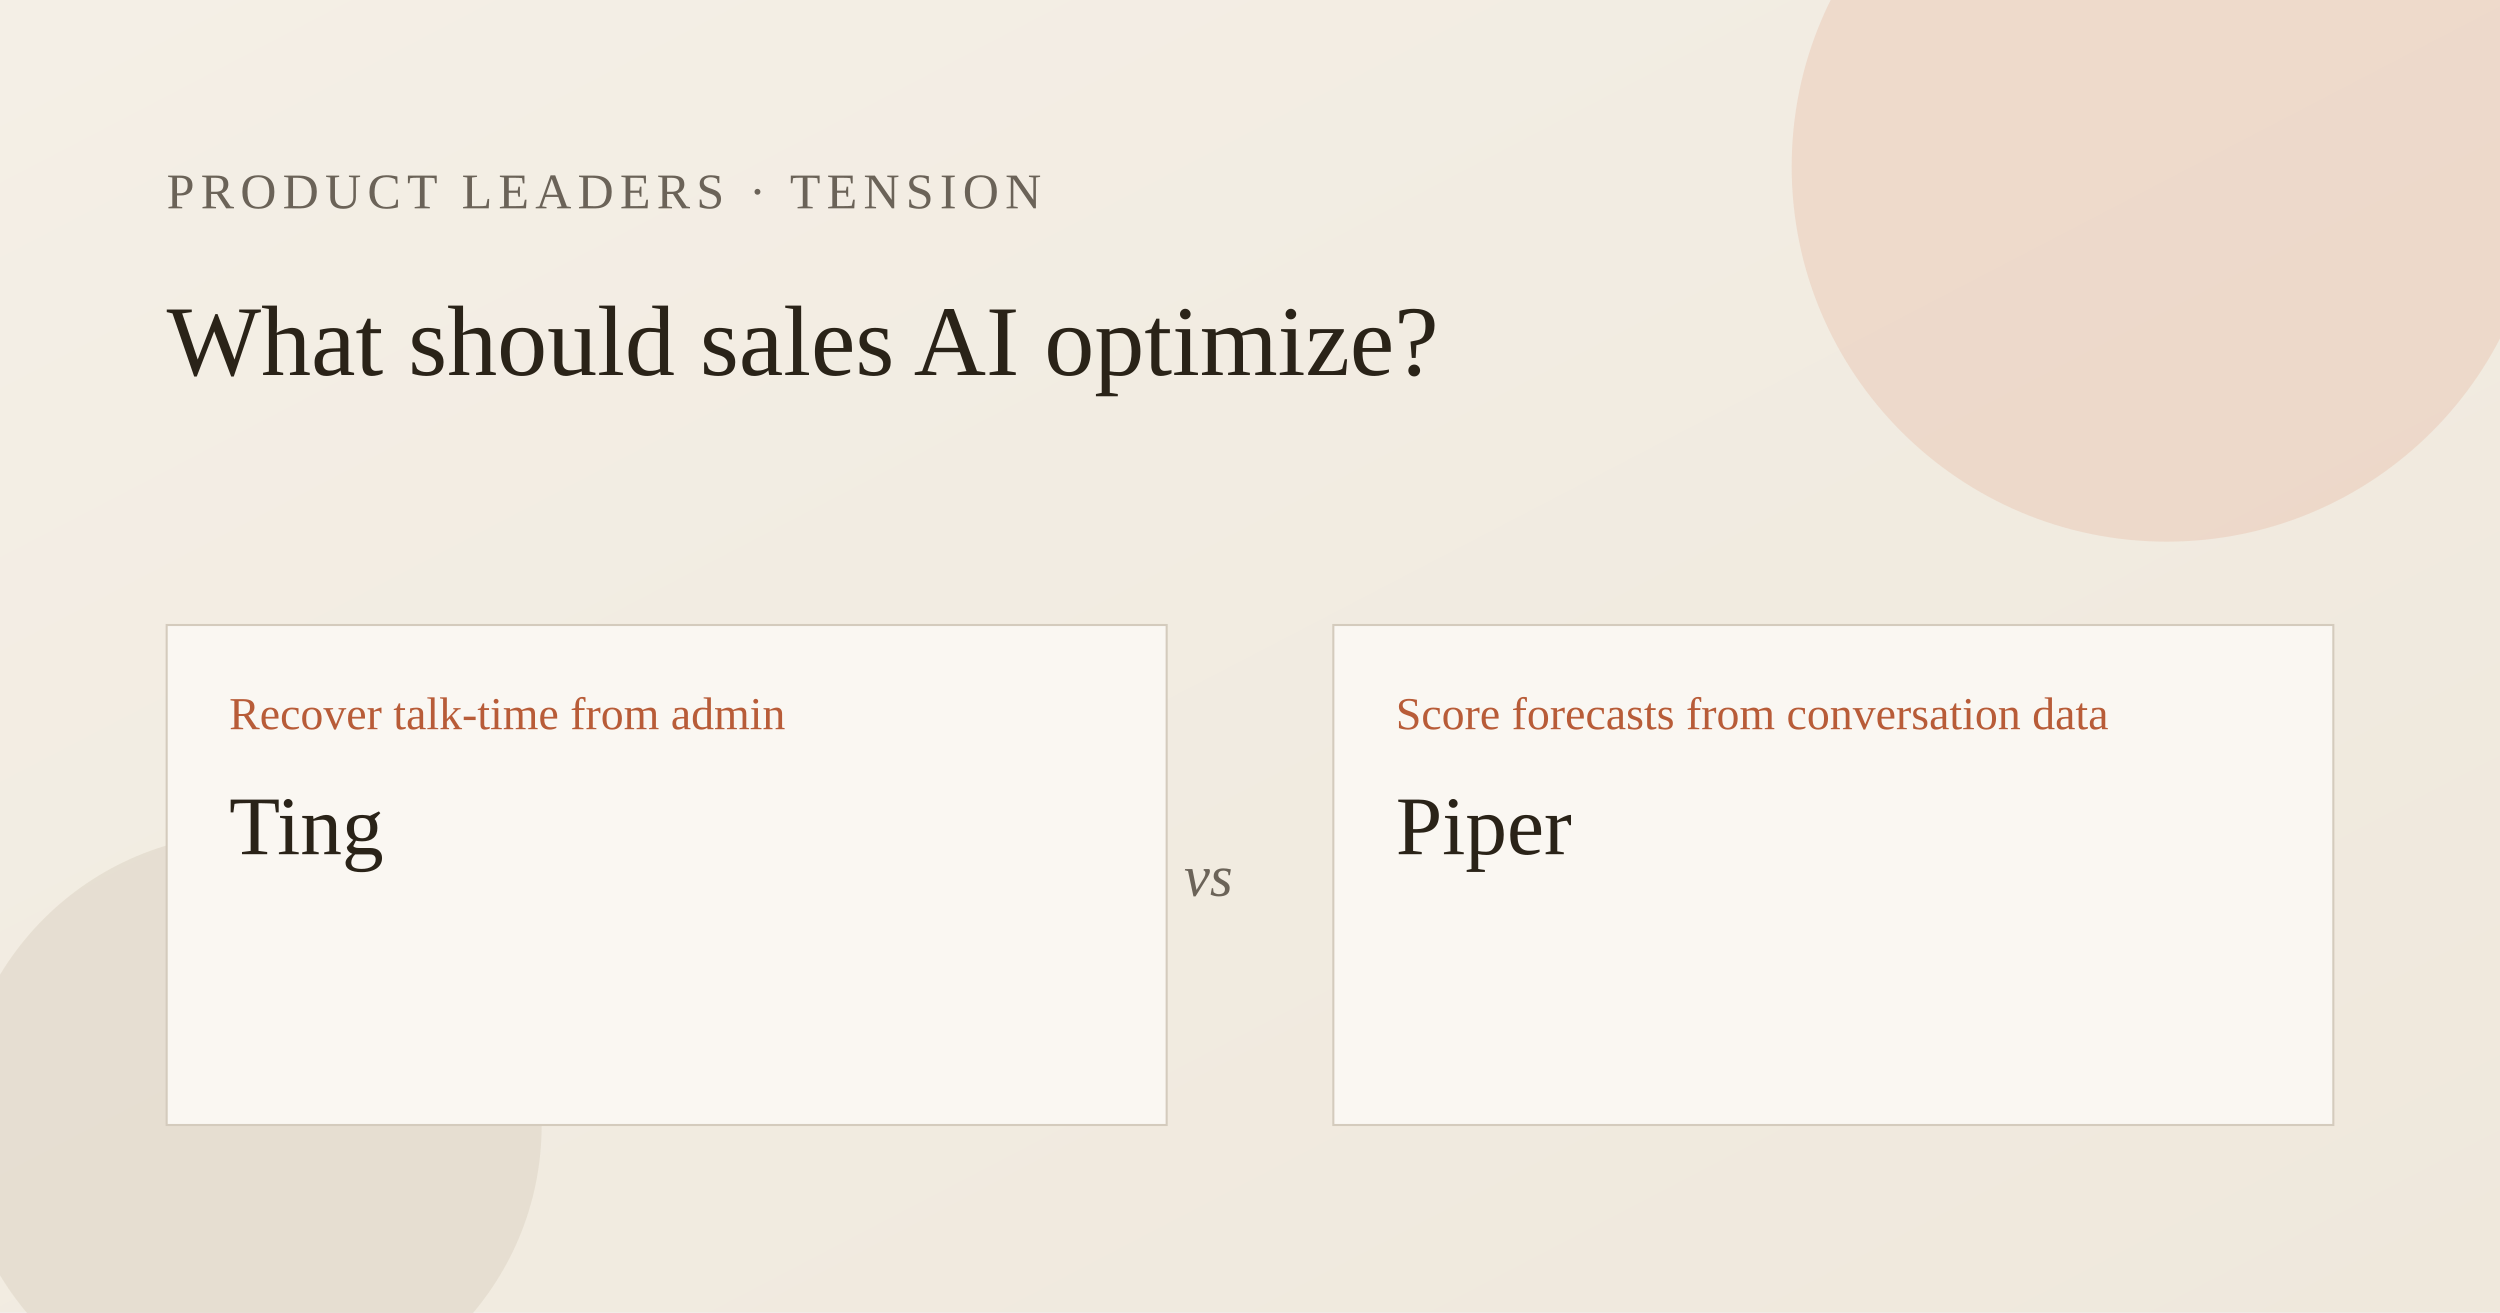
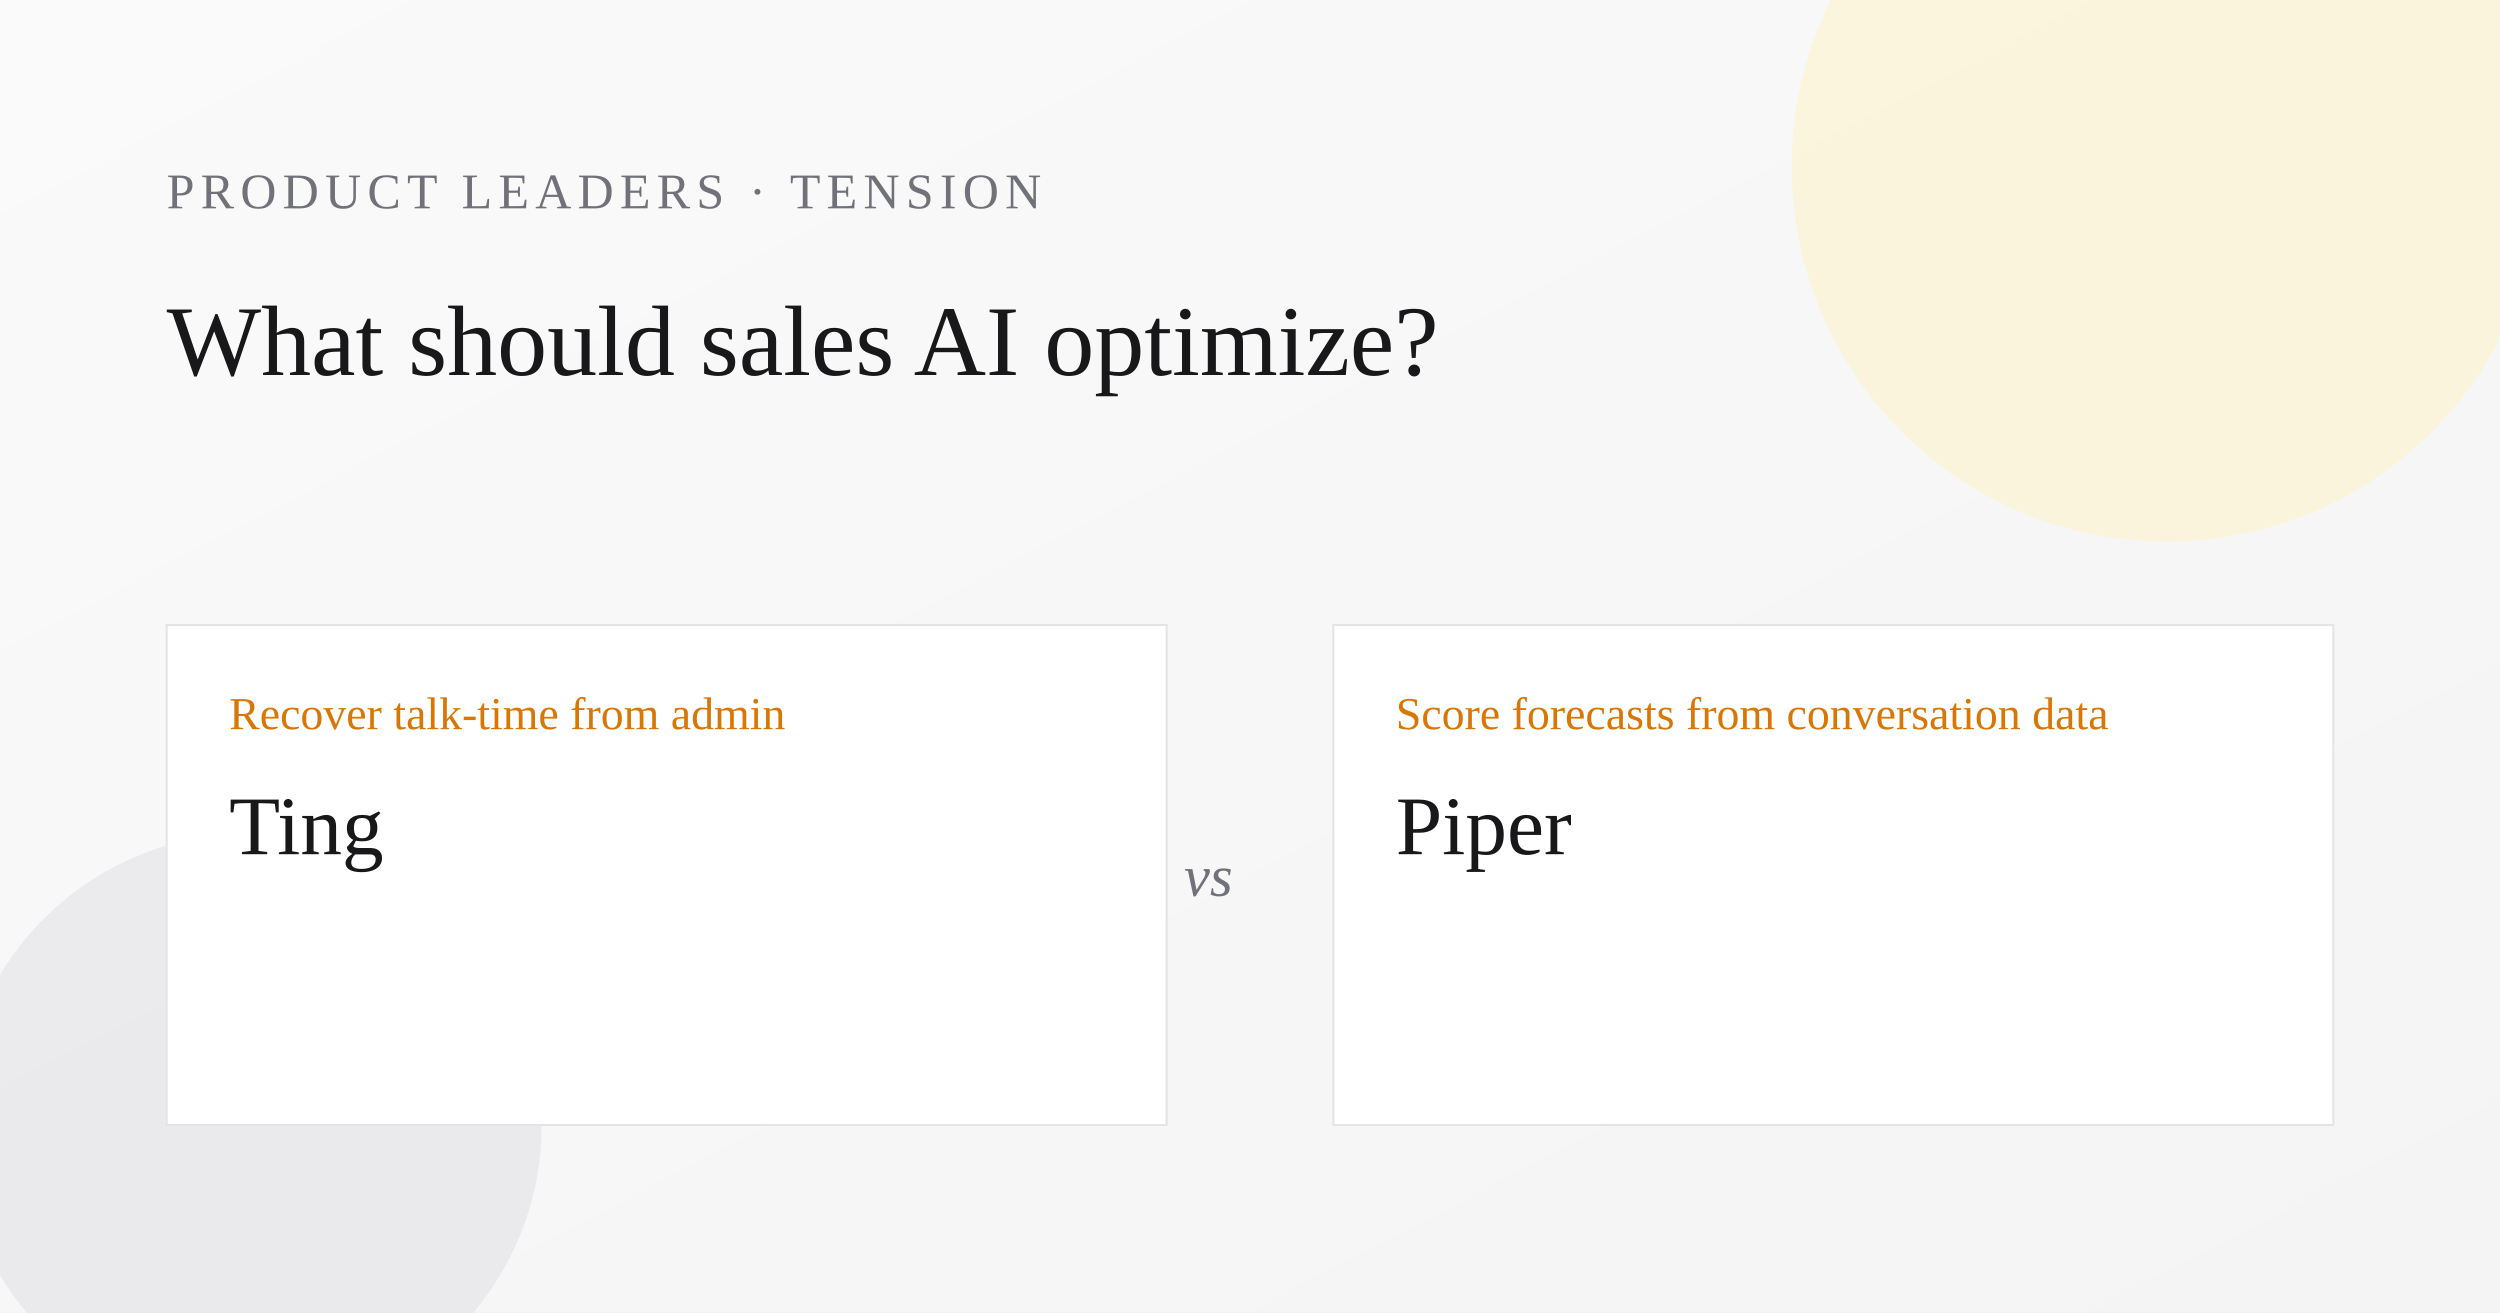
<svg xmlns="http://www.w3.org/2000/svg" width="1200" height="630" viewBox="0 0 1200 630" role="img" aria-label="What should sales AI optimize?">
  <defs>
    <linearGradient id="bg" x1="0" y1="0" x2="1" y2="1">
-       <stop offset="0%" stop-color="#f4efe6" />
-       <stop offset="100%" stop-color="#efe8dc" />
+       <stop offset="0%" stop-color="#fafafa" />
+       <stop offset="100%" stop-color="#f4f4f5" />
    </linearGradient>
  </defs>
  <rect width="1200" height="630" fill="url(#bg)" />
-   <circle cx="1040" cy="80" r="180" fill="#e8c4b0" opacity="0.45" />
-   <circle cx="120" cy="540" r="140" fill="#ddd4c4" opacity="0.55" />
-   <text x="80" y="100" font-family="Georgia, 'Times New Roman', serif" font-size="24" fill="#6b6358" letter-spacing="3">PRODUCT LEADERS · TENSION</text>
-   <text x="80" y="180" font-family="Georgia, 'Times New Roman', serif" font-size="48" fill="#2a2318">
+   <circle cx="1040" cy="80" r="180" fill="#fef3c7" opacity="0.55" />
+   <circle cx="120" cy="540" r="140" fill="#e4e4e7" opacity="0.65" />
+   <text x="80" y="100" font-family="Georgia, 'Times New Roman', serif" font-size="24" fill="#71717a" letter-spacing="3">PRODUCT LEADERS · TENSION</text>
+   <text x="80" y="180" font-family="Georgia, 'Times New Roman', serif" font-size="48" fill="#18181b">
    <tspan x="80" dy="0">What should sales AI optimize?</tspan>
  </text>
-   <rect x="80" y="300" width="480" height="240" fill="#faf7f2" stroke="#d4cbbd" />
-   <rect x="640" y="300" width="480" height="240" fill="#faf7f2" stroke="#d4cbbd" />
-   <text x="110" y="350" font-family="Georgia, 'Times New Roman', serif" font-size="22" fill="#b85c38">Recover talk-time from admin</text>
-   <text x="110" y="410" font-family="Georgia, 'Times New Roman', serif" font-size="40" fill="#2a2318">Ting</text>
-   <text x="670" y="350" font-family="Georgia, 'Times New Roman', serif" font-size="22" fill="#b85c38">Score forecasts from conversation data</text>
-   <text x="670" y="410" font-family="Georgia, 'Times New Roman', serif" font-size="40" fill="#2a2318">Piper</text>
-   <text x="580" y="430" font-family="Georgia, 'Times New Roman', serif" font-size="28" font-style="italic" fill="#6b6358" text-anchor="middle">vs</text>
+   <rect x="80" y="300" width="480" height="240" fill="#ffffff" stroke="#e4e4e7" />
+   <rect x="640" y="300" width="480" height="240" fill="#ffffff" stroke="#e4e4e7" />
+   <text x="110" y="350" font-family="Georgia, 'Times New Roman', serif" font-size="22" fill="#d97706">Recover talk-time from admin</text>
+   <text x="110" y="410" font-family="Georgia, 'Times New Roman', serif" font-size="40" fill="#18181b">Ting</text>
+   <text x="670" y="350" font-family="Georgia, 'Times New Roman', serif" font-size="22" fill="#d97706">Score forecasts from conversation data</text>
+   <text x="670" y="410" font-family="Georgia, 'Times New Roman', serif" font-size="40" fill="#18181b">Piper</text>
+   <text x="580" y="430" font-family="Georgia, 'Times New Roman', serif" font-size="28" font-style="italic" fill="#71717a" text-anchor="middle">vs</text>
</svg>
